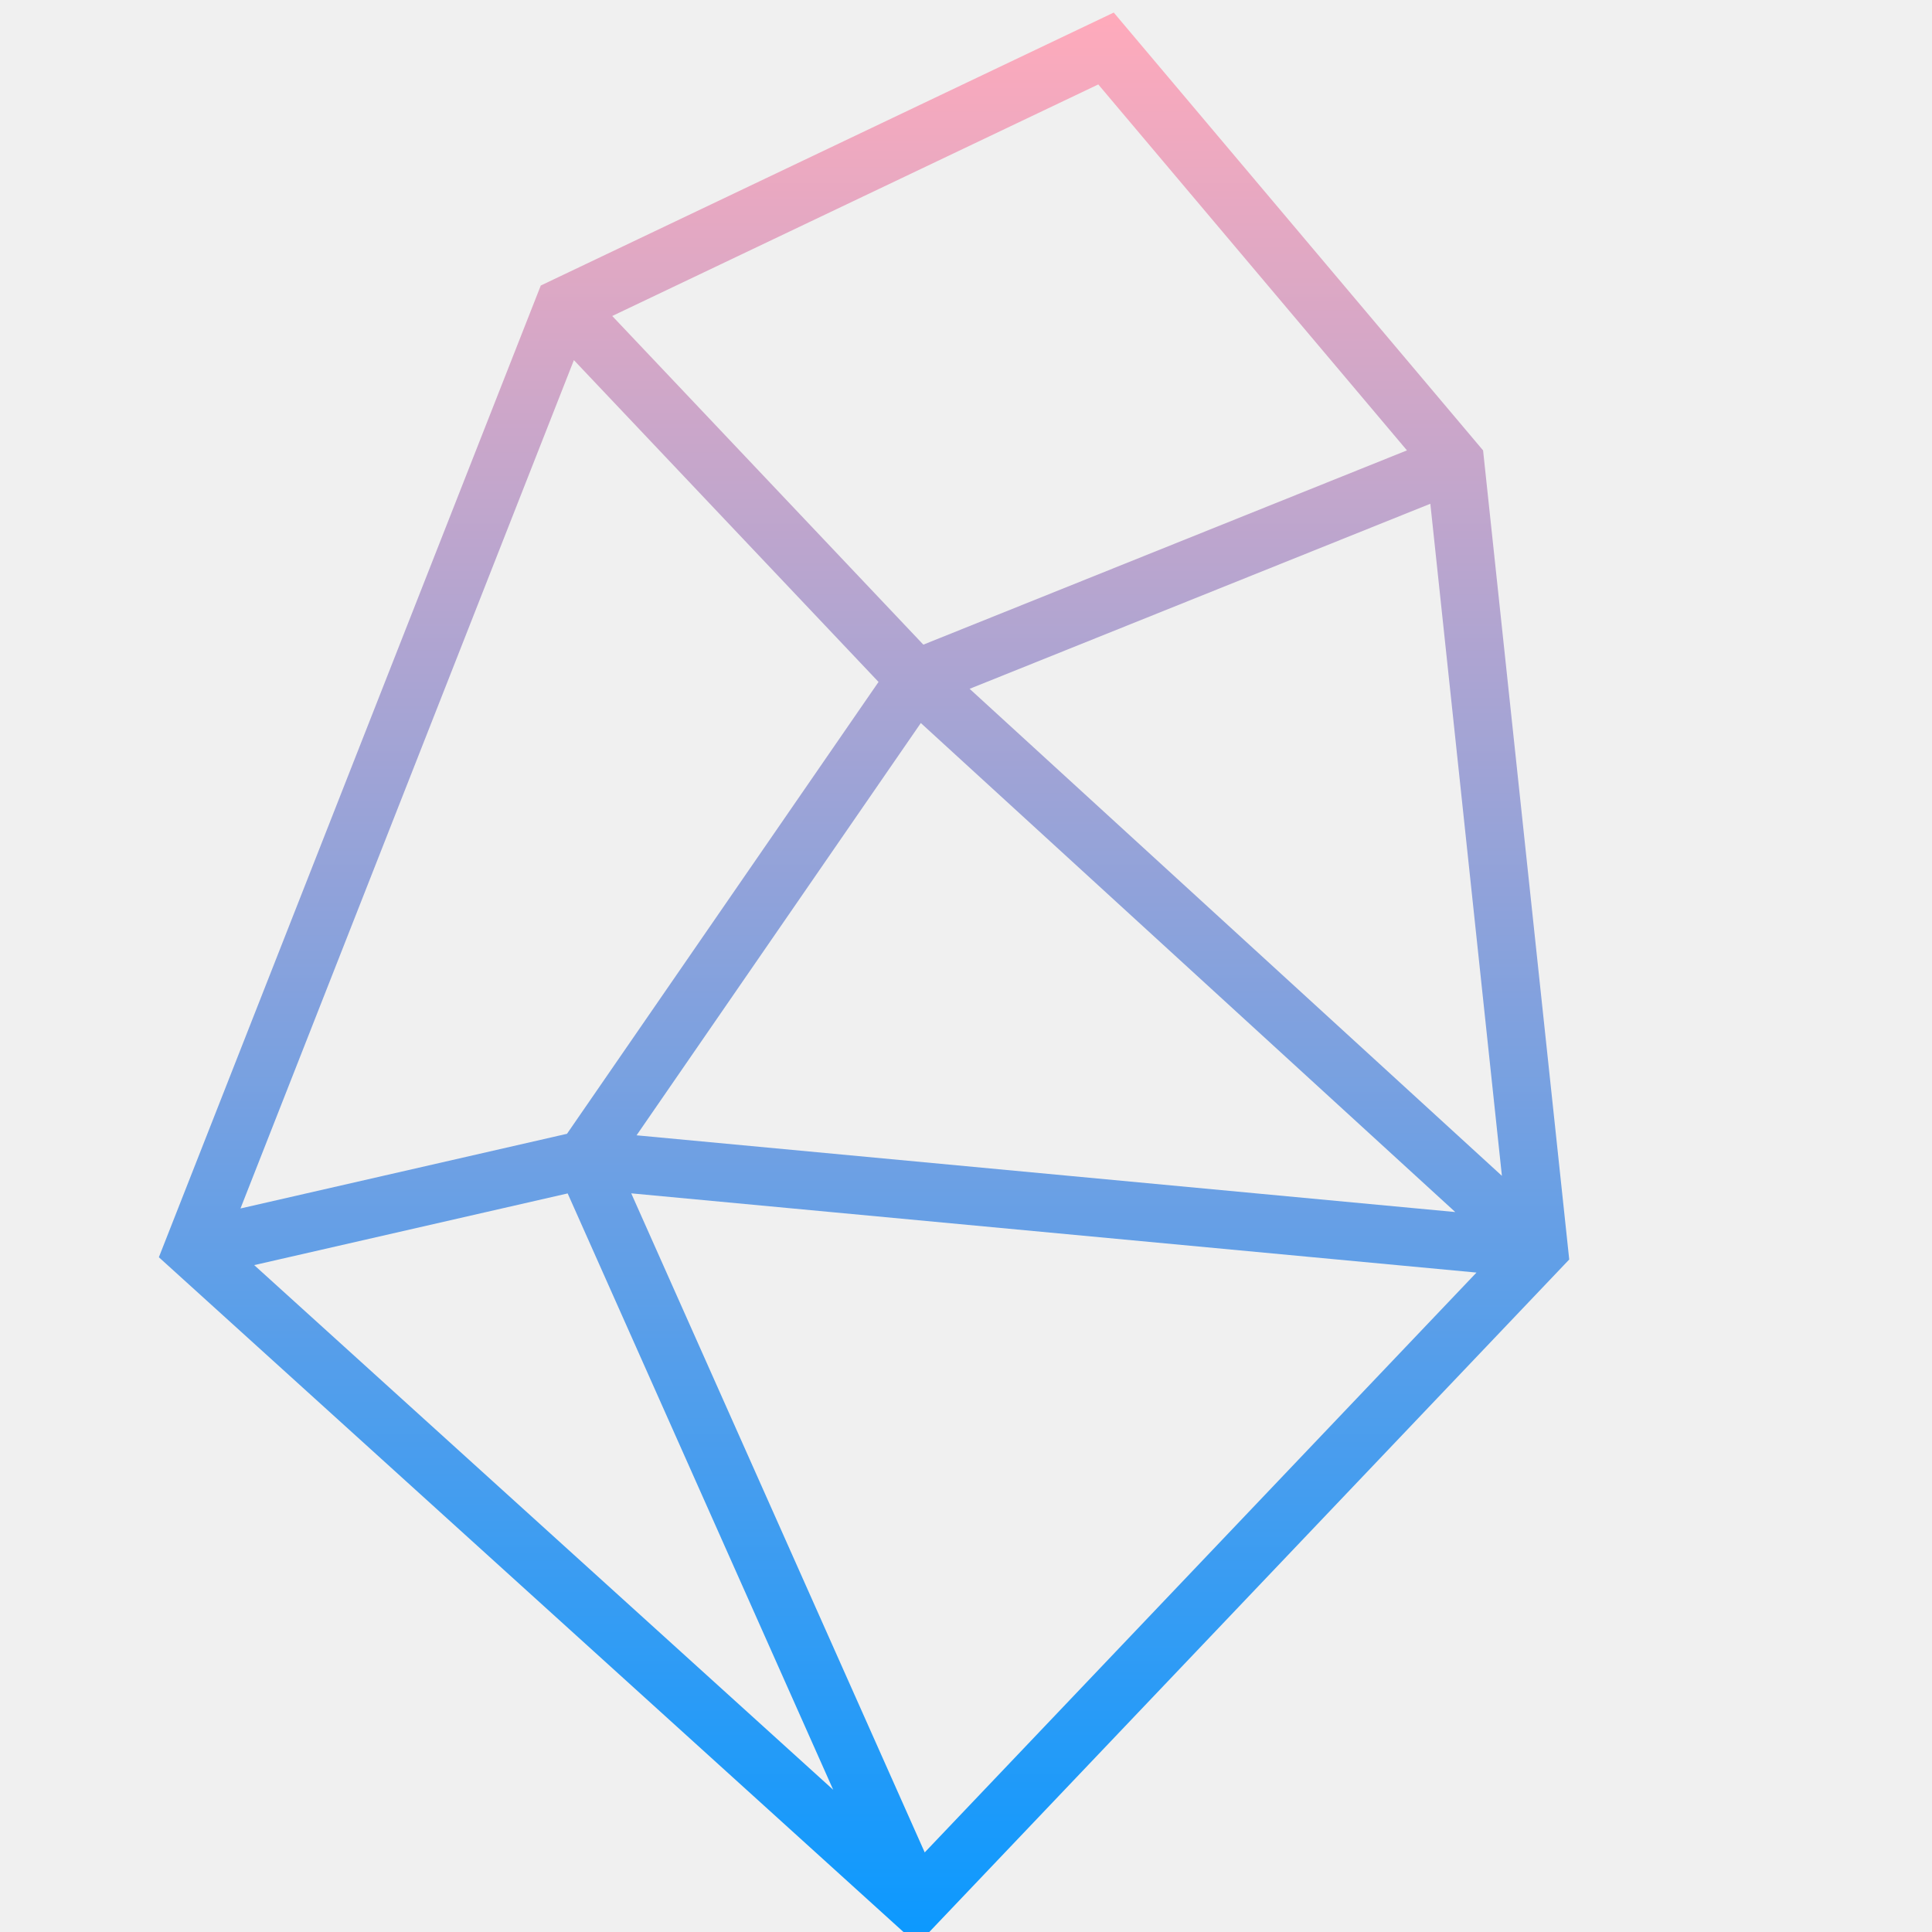
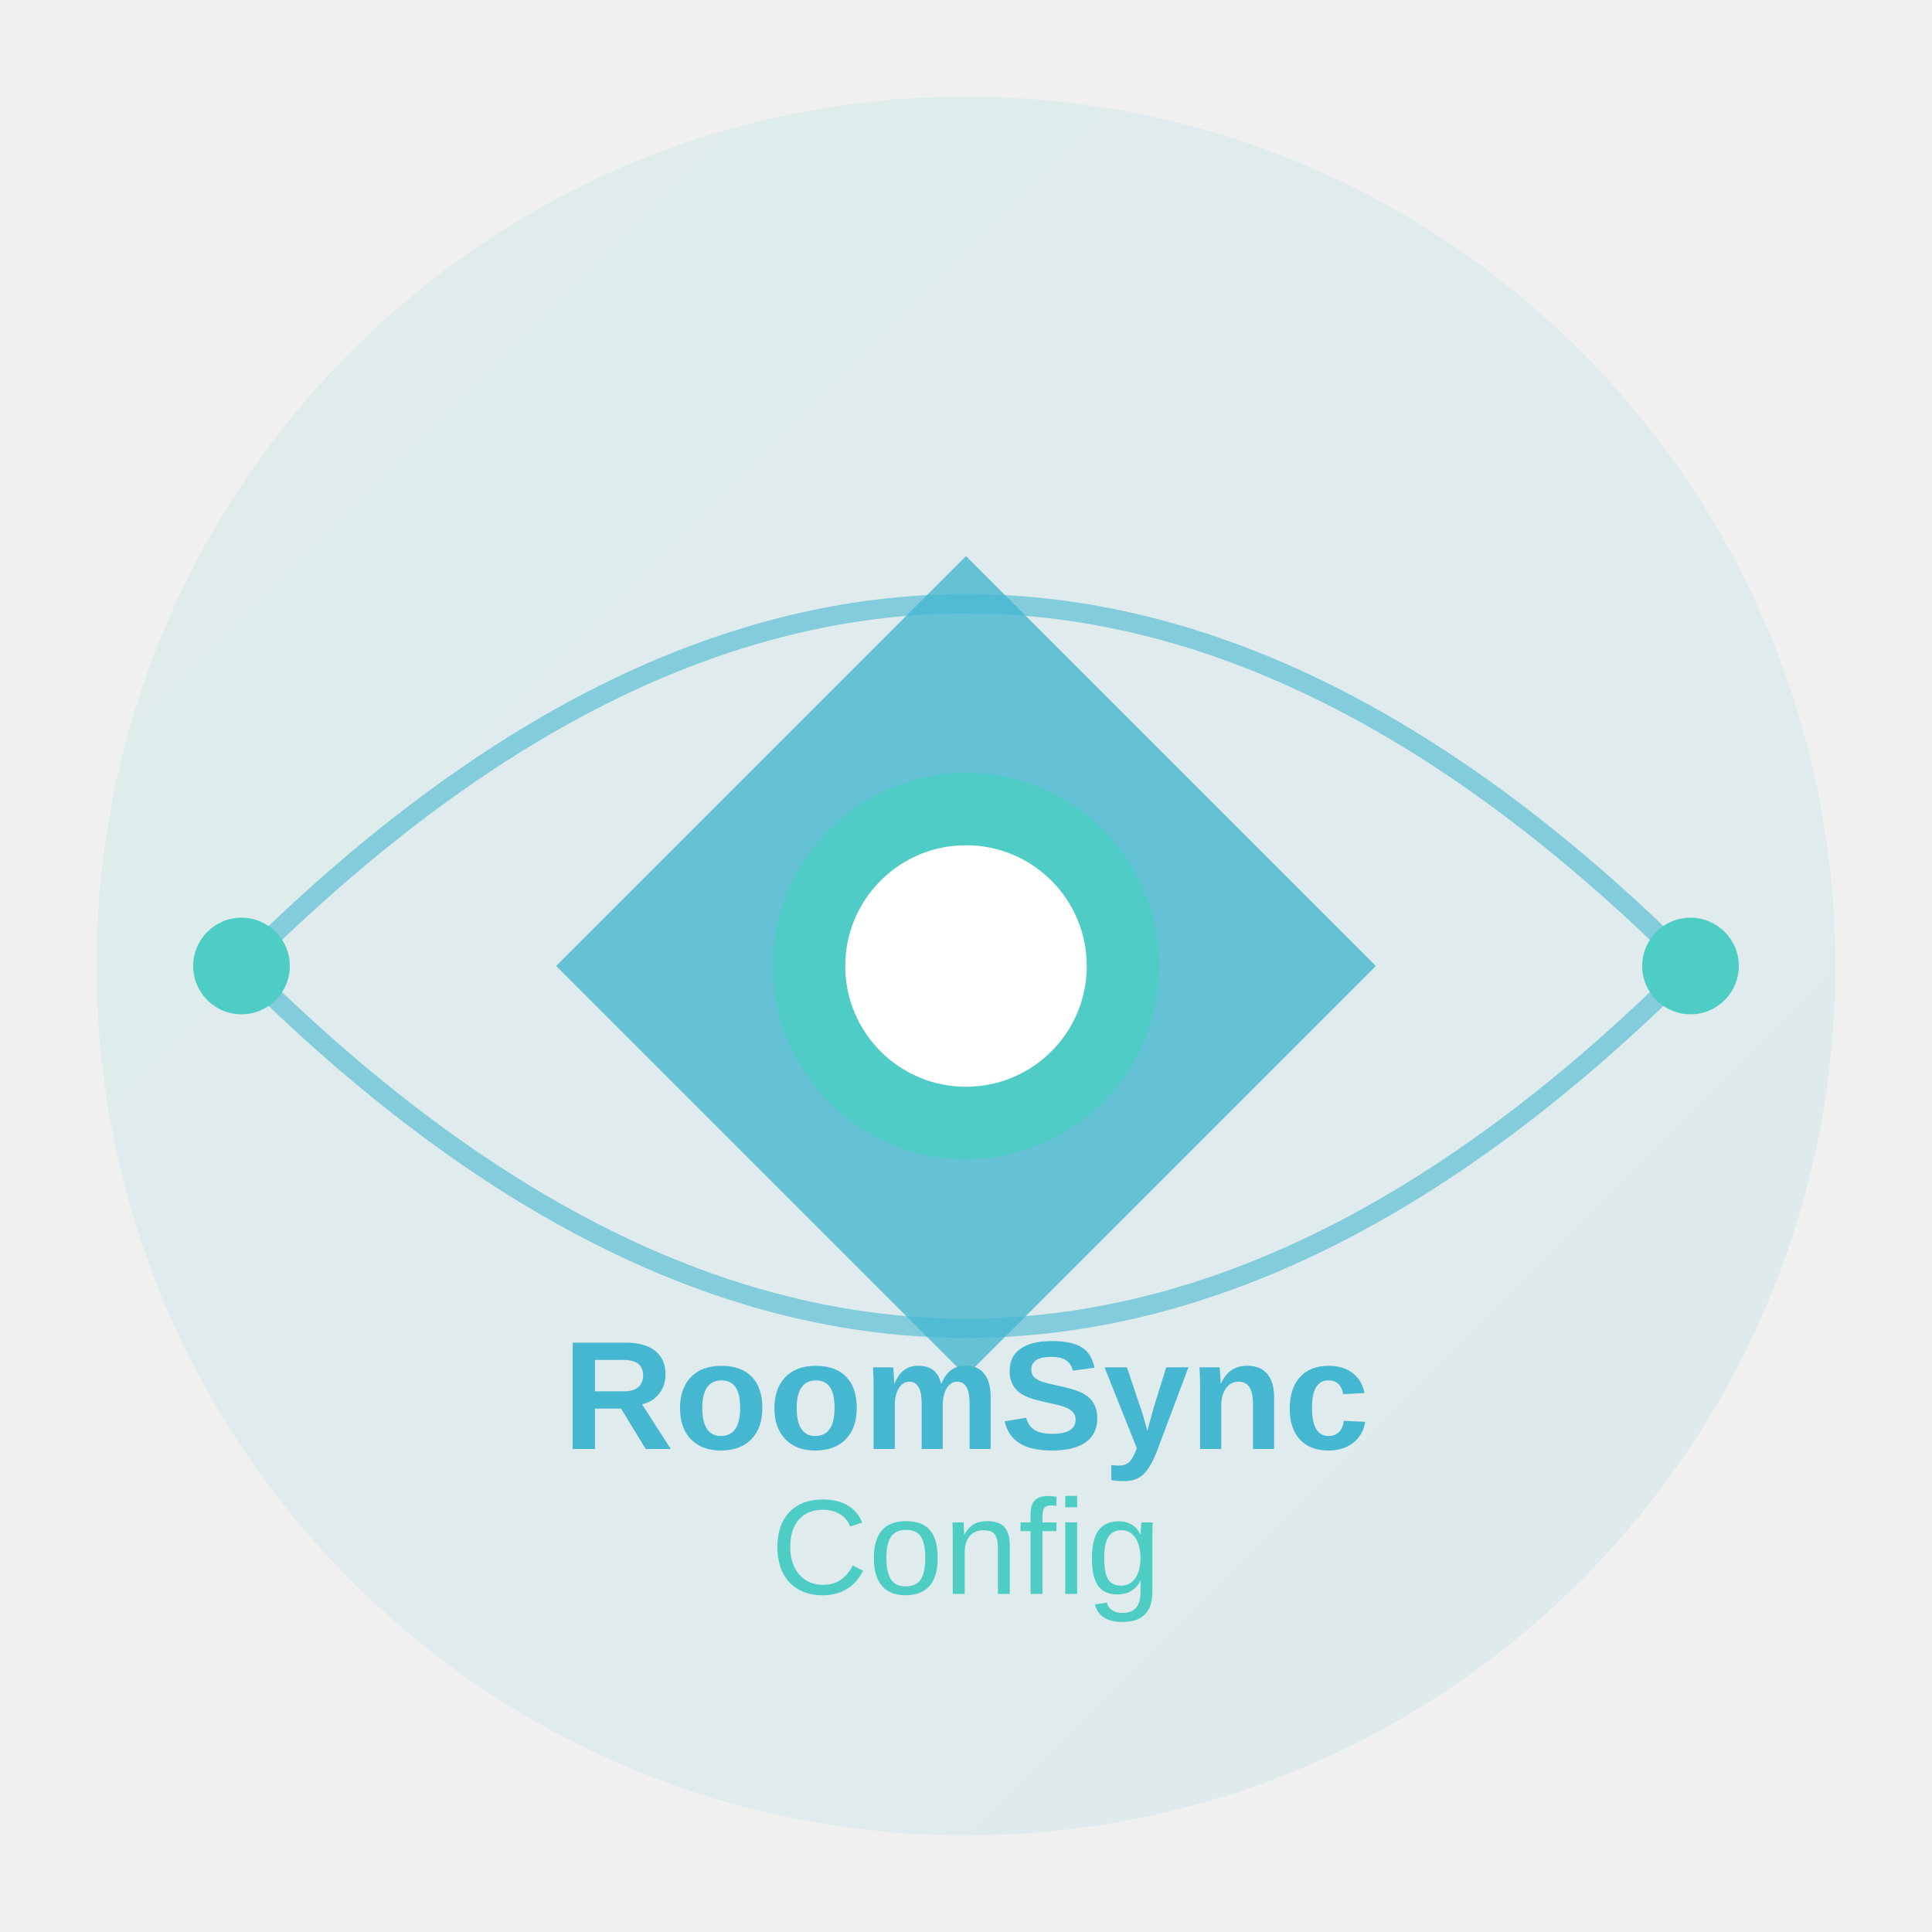
- <svg xmlns="http://www.w3.org/2000/svg" width="200" height="200" fill="none">
-   <g clip-path="url(#a)">
-     <path fill-rule="evenodd" clip-rule="evenodd" d="m115.295 1.3 38.233 45.326 8.918 83.757L94.962 201.3l-78.516-71.15L55.981 29.557 115.295 1.3ZM59.409 37.28l31.536 33.314-32.25 46.776-33.8 7.73 34.514-87.82Zm-33.093 93.683 59.936 54.314-27.488-61.734-32.448 7.42Zm39.03-7.428 30.38 68.226 57.119-60.025-87.499-8.201Zm90.131-1.812-7.409-69.574-47.692 19.157 55.101 50.417Zm-59.894-54.99 50.064-20.11-31.953-37.881-50.315 23.97 32.204 34.02Zm-.26 8.115 55.325 50.622-84.75-7.943 29.425-42.679Z" fill="url(#b)" />
+ <svg xmlns="http://www.w3.org/2000/svg" width="400" height="400" viewBox="0 0 400 400">
+   <defs>
+     <linearGradient id="grad1" x1="0%" y1="0%" x2="100%" y2="100%">
+       <stop offset="0%" style="stop-color:#4ECDC4;stop-opacity:1" />
+       <stop offset="100%" style="stop-color:#45B7D1;stop-opacity:1" />
+     </linearGradient>
+   </defs>
+   <circle cx="200" cy="200" r="180" fill="url(#grad1)" opacity="0.1" />
+   <g transform="translate(200,200)">
+     <path d="M-60,-60 L60,-60 L60,60 L-60,60 Z" fill="#45B7D1" transform="rotate(45)" opacity="0.8" />
+     <circle cx="0" cy="0" r="40" fill="#4ECDC4" opacity="0.9" />
+     <circle cx="0" cy="0" r="25" fill="#FFFFFF" />
  </g>
-   <defs>
-     <linearGradient id="b" x1="89.446" y1="1.3" x2="89.446" y2="201.3" gradientUnits="userSpaceOnUse">
-       <stop stop-color="#FFAABB" />
-       <stop offset="1" stop-color="#0B99FF" />
-     </linearGradient>
-     <clipPath id="a">
-       <path fill="#fff" d="M0 0h200v200H0z" />
-     </clipPath>
-   </defs>
+   <g stroke="#45B7D1" stroke-width="4">
+     <path d="M50,200 Q200,50 350,200" fill="none" opacity="0.6" />
+     <path d="M50,200 Q200,350 350,200" fill="none" opacity="0.6" />
+   </g>
+   <circle cx="50" cy="200" r="10" fill="#4ECDC4" />
+   <circle cx="350" cy="200" r="10" fill="#4ECDC4" />
+   <text x="200" y="300" text-anchor="middle" font-family="Arial, sans-serif" font-size="32" font-weight="bold" fill="#45B7D1">
+         RoomSync
+     </text>
+   <text x="200" y="330" text-anchor="middle" font-family="Arial, sans-serif" font-size="28" fill="#4ECDC4">
+         Config
+     </text>
</svg>
